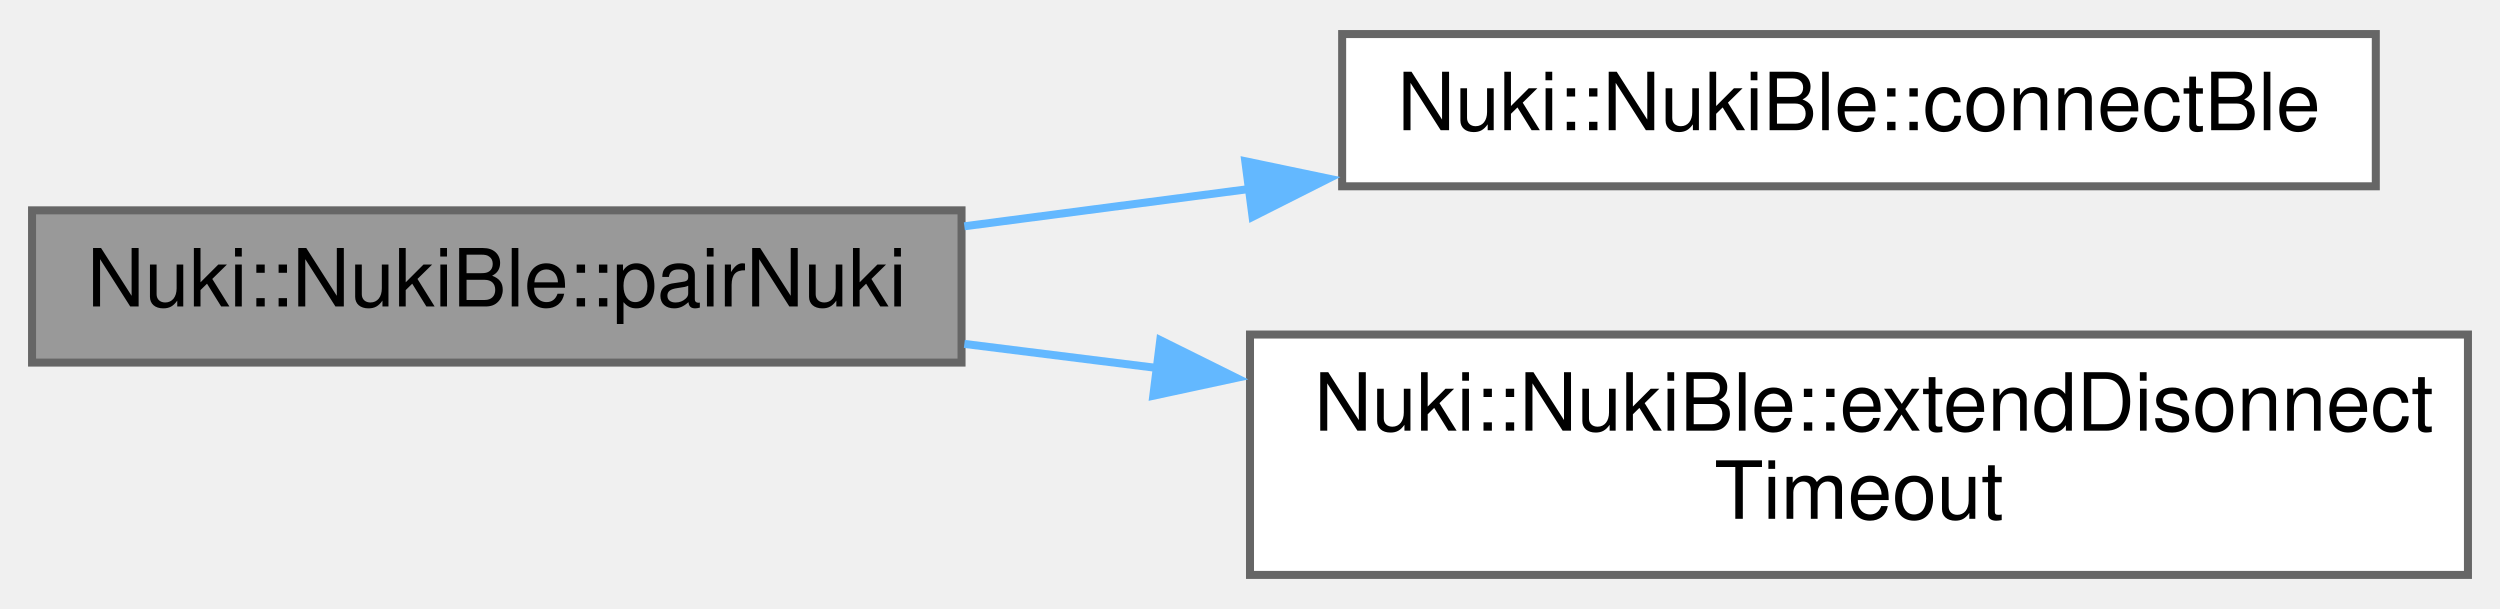
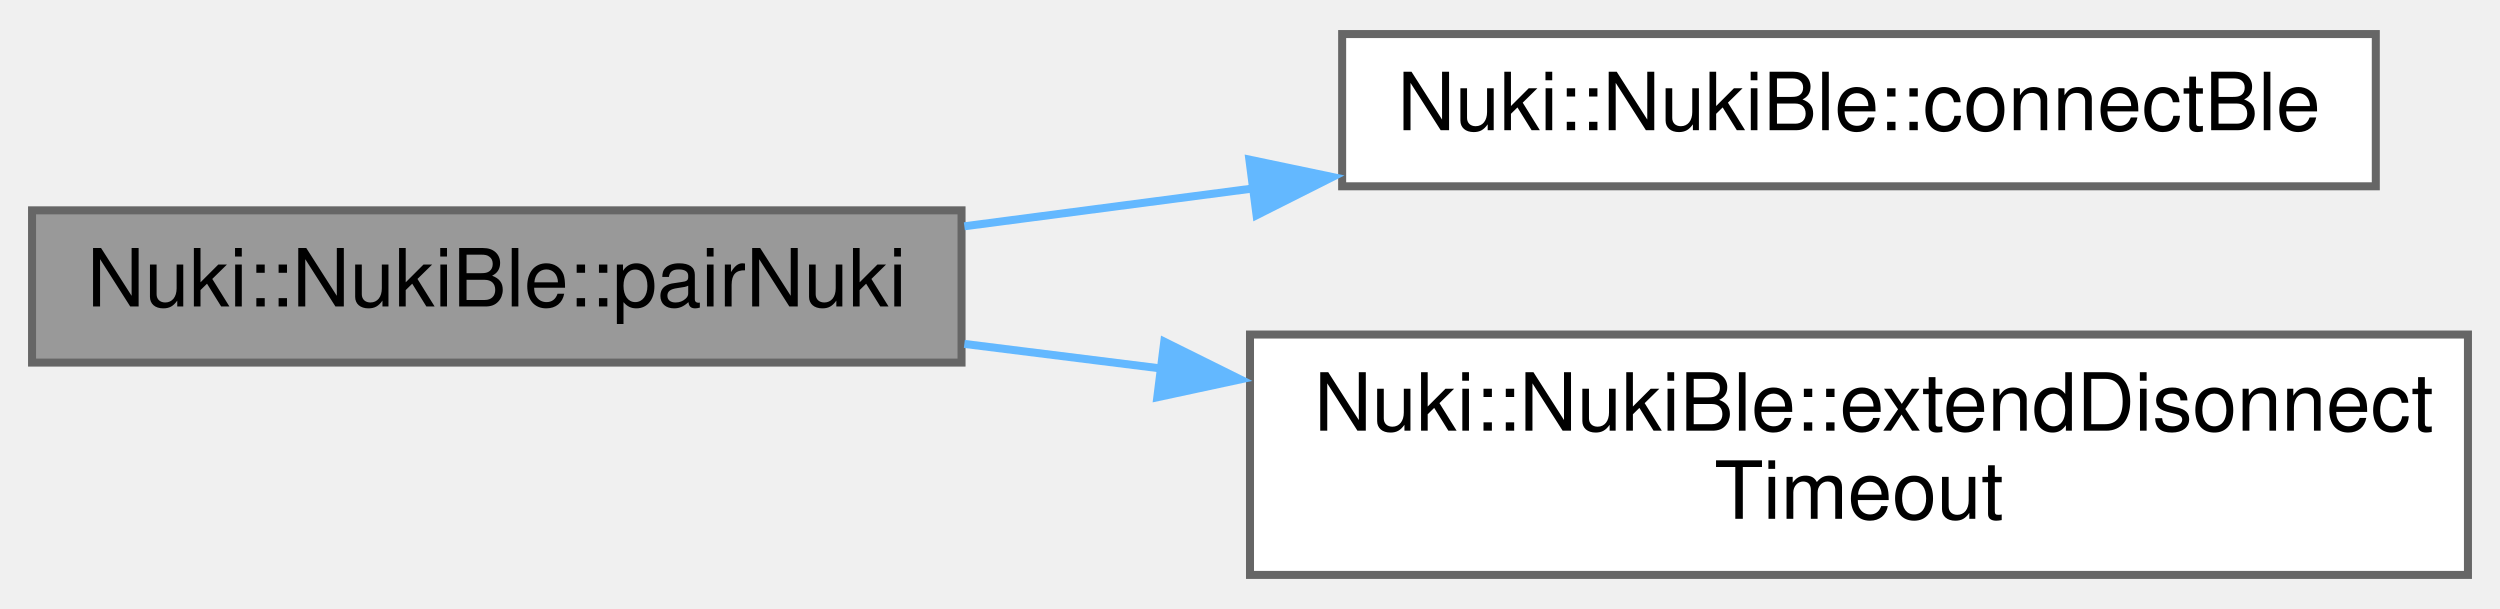
<svg xmlns="http://www.w3.org/2000/svg" xmlns:xlink="http://www.w3.org/1999/xlink" width="312pt" height="76pt" viewBox="0.00 0.00 312.00 75.50">
  <g id="graph0" class="graph" transform="scale(1 1) rotate(0) translate(4 71.5)">
    <g id="node1" class="node">
      <g id="a_node1">
        <a xlink:title="Checks if credentials are stored in preferences, if not initiate pairing.">
          <polygon fill="#999999" stroke="#666666" points="116,-45.5 0,-45.5 0,-26.5 116,-26.5 116,-45.5" />
          <text text-anchor="middle" x="58" y="-33.5" font-family="Helvetica,sans-Serif" font-size="10.00">Nuki::NukiBle::pairNuki</text>
        </a>
      </g>
    </g>
    <g id="node2" class="node">
      <g id="a_node2">
        <a xlink:href="class_nuki_1_1_nuki_ble.html#a9b93a592c1d9ee5a250d745f8f5381fb" target="_top" xlink:title=" ">
          <polygon fill="white" stroke="#666666" points="292.5,-67.5 163.5,-67.5 163.5,-48.5 292.5,-48.5 292.5,-67.5" />
          <text text-anchor="middle" x="228" y="-55.5" font-family="Helvetica,sans-Serif" font-size="10.00">Nuki::NukiBle::connectBle</text>
        </a>
      </g>
    </g>
    <g id="edge1" class="edge">
-       <path fill="none" stroke="#63b8ff" d="M116.35,-43.51C127.8,-45.01 139.99,-46.61 151.94,-48.17" />
-       <polygon fill="#63b8ff" stroke="#63b8ff" points="151.41,-51.63 161.78,-49.46 152.32,-44.69 151.41,-51.63" />
+       <path fill="none" stroke="#63b8ff" d="M116.35,-43.51C128.04,-45.04 140.49,-46.67 152.68,-48.27" />
+       <polygon fill="#63b8ff" stroke="#63b8ff" points="151.92,-51.83 162.29,-49.66 152.82,-44.89 151.92,-51.83" />
    </g>
    <g id="node3" class="node">
      <g id="a_node3">
        <a xlink:href="class_nuki_1_1_nuki_ble.html#aed01f10d1ffa769f0f6fadc0d06d328e" target="_top" xlink:title=" ">
          <polygon fill="white" stroke="#666666" points="304,-30 152,-30 152,0 304,0 304,-30" />
          <text text-anchor="start" x="160" y="-18" font-family="Helvetica,sans-Serif" font-size="10.00">Nuki::NukiBle::extendDisonnect</text>
          <text text-anchor="middle" x="228" y="-7" font-family="Helvetica,sans-Serif" font-size="10.00">Timeout</text>
        </a>
      </g>
    </g>
    <g id="edge2" class="edge">
-       <path fill="none" stroke="#63b8ff" d="M116.35,-28.83C124.19,-27.85 132.38,-26.83 140.59,-25.8" />
-       <polygon fill="#63b8ff" stroke="#63b8ff" points="140.8,-29.3 150.29,-24.59 139.93,-22.36 140.8,-29.3" />
+       <path fill="none" stroke="#63b8ff" d="M116.35,-28.83C124.37,-27.83 132.75,-26.78 141.16,-25.73" />
+       <polygon fill="#63b8ff" stroke="#63b8ff" points="141.3,-29.11 150.79,-24.4 140.43,-22.17 141.3,-29.11" />
    </g>
  </g>
</svg>
